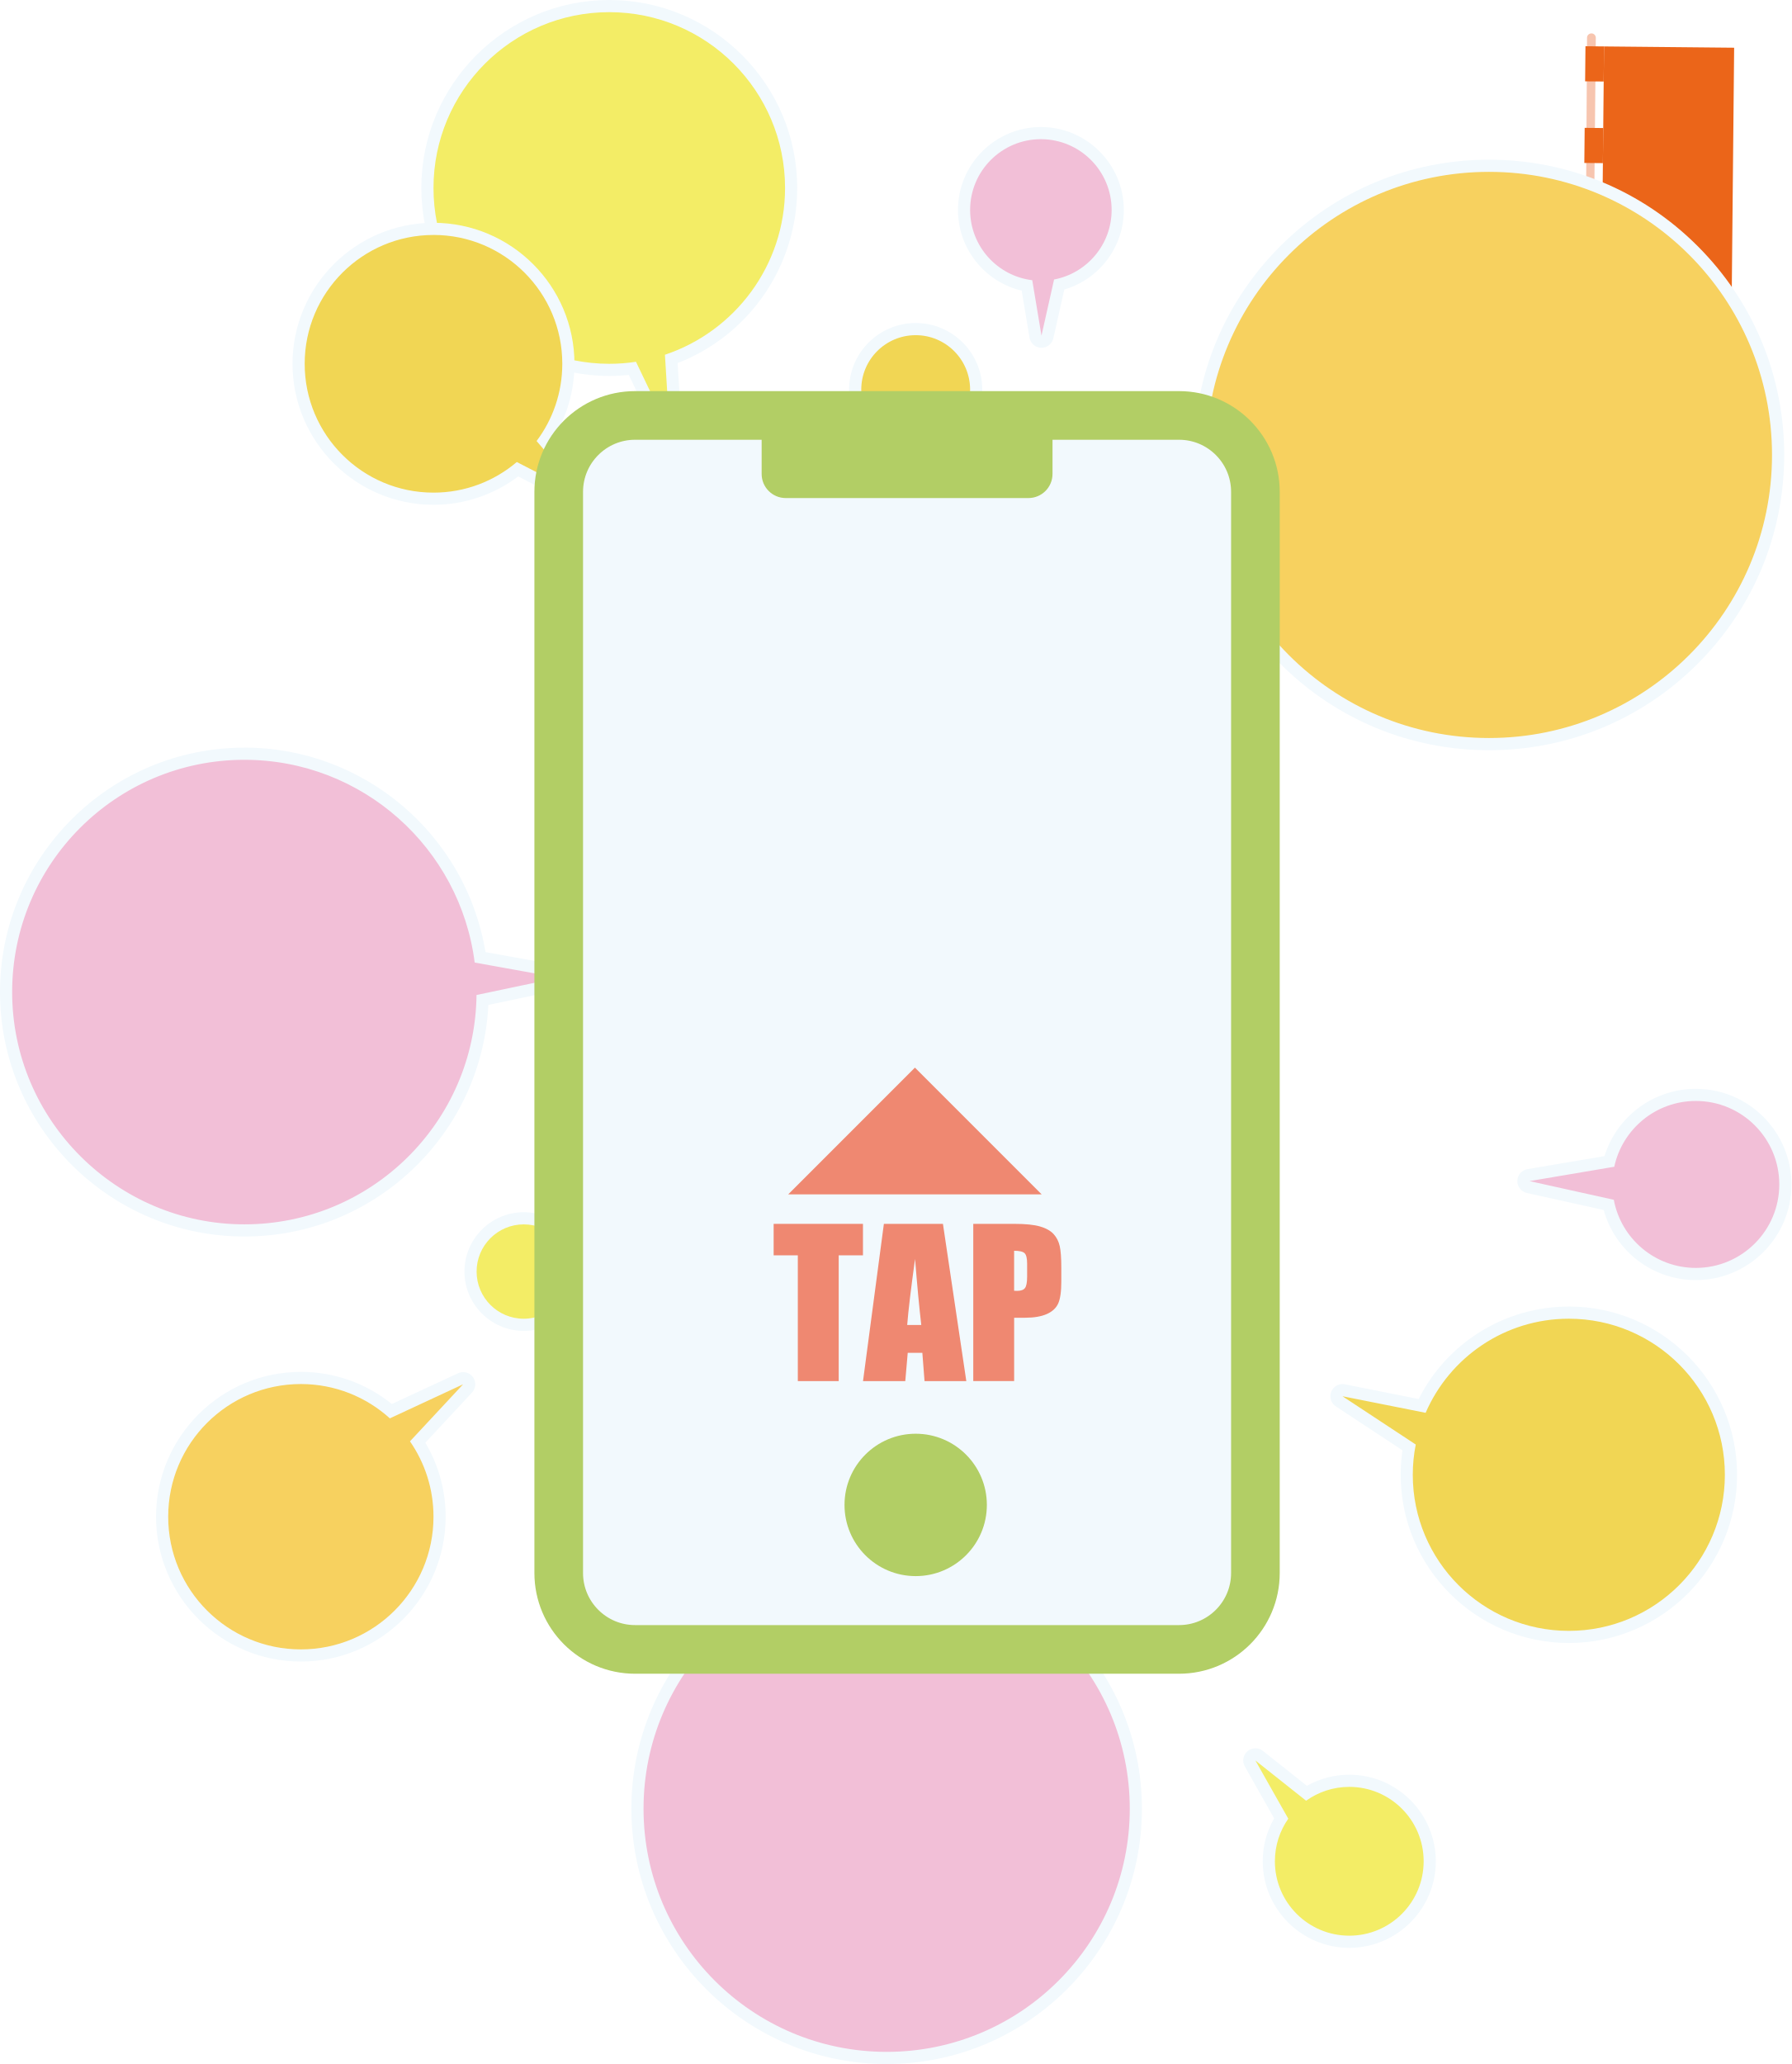
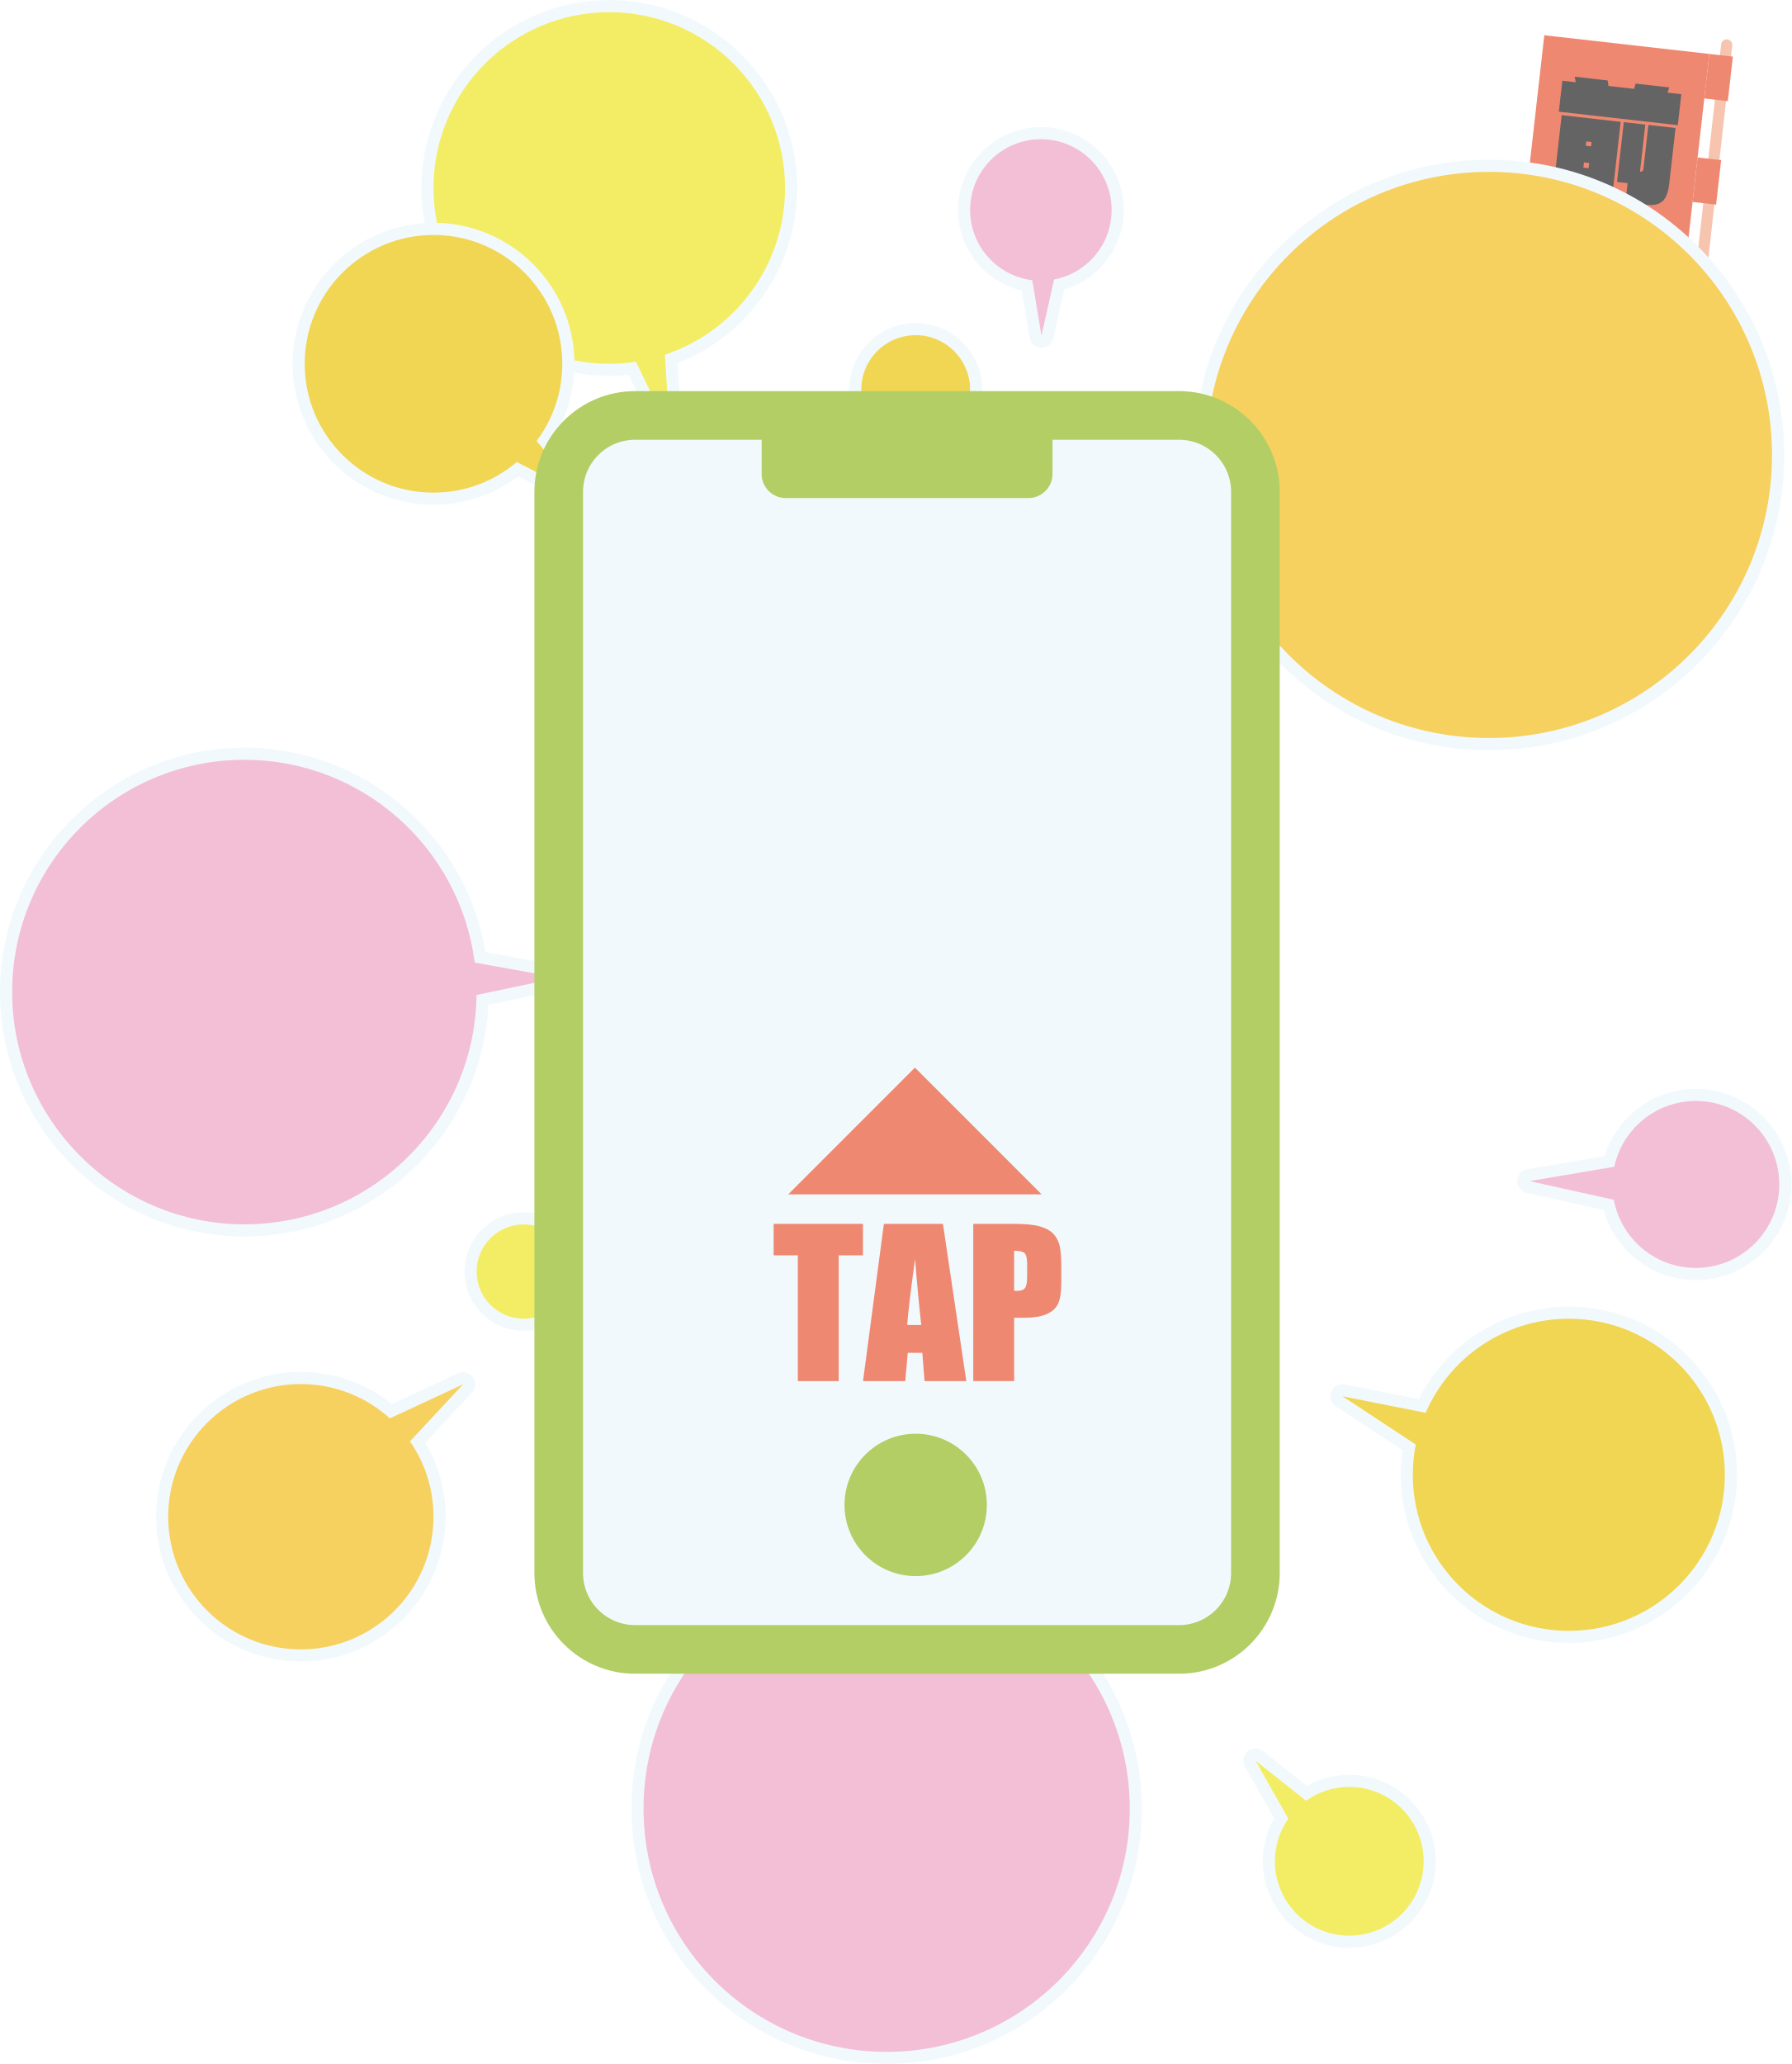
<svg xmlns="http://www.w3.org/2000/svg" id="_レイヤー_2" viewBox="0 0 736.72 848.63">
  <defs>
-     <style>.cls-1{stroke:#b2ce65;stroke-miterlimit:10;stroke-width:20px;}.cls-1,.cls-2{fill:#f2f9fd;}.cls-3{fill:#f2bfd7;}.cls-4{fill:#f7c5af;}.cls-5{fill:#f3ed66;}.cls-6{fill:#eb6519;}.cls-7{fill:#b2ce65;}.cls-8{fill:#f1d654;}.cls-9{fill:#ef8871;}.cls-10{fill:#f7d15f;}</style>
+     <style>.cls-1{stroke:#b2ce65;stroke-miterlimit:10;stroke-width:20px;}.cls-1,.cls-2{fill:#f2f9fd;}.cls-3{fill:#f2bfd7;}.cls-4{fill:#f7c5af;}.cls-5{fill:#f3ed66;}.cls-6{fill:#3e3a39;}.cls-7{fill:#eb6519;}.cls-8{fill:#b2ce65;}.cls-9{fill:#f1d654;}.cls-10{fill:#656464;}.cls-11{fill:#ef8871;}.cls-12{fill:#f7d15f;}</style>
  </defs>
  <g id="_メイン">
    <g id="_旗">
-       <rect class="cls-6" x="611.37" y="66.92" width="148.65" height="53.51" transform="translate(786.05 -591.07) rotate(90.56)" />
-       <path class="cls-4" d="M651.44,218.49l2.85,.65,1.98-203.59c0-1-.79-1.82-1.79-1.82h0c-1,0-1.82,.79-1.82,1.79" />
-       <rect class="cls-6" x="648.56" y="22.46" width="14.43" height="7.63" transform="translate(688.44 -629.22) rotate(90.56)" />
-       <rect class="cls-6" x="648.23" y="56.01" width="14.43" height="7.63" transform="translate(721.66 -595.01) rotate(90.56)" />
+       <rect class="cls-11" x="563.49" y="78.45" width="189.72" height="68.3" transform="translate(844.3 -528.91) rotate(96.46)" />
+       <path class="cls-4" d="M684.2,269.46h-4.64l28.25-251.23c.14-1.27,1.29-2.18,2.55-2.03h0c1.27,.14,2.18,1.29,2.03,2.55" />
+       <rect class="cls-11" x="697.55" y="27.01" width="18.42" height="9.74" transform="translate(817.95 -666.81) rotate(96.46)" />
+       <rect class="cls-7" x="678.28" y="197.22" width="18.42" height="9.74" transform="translate(965.64 -458.29) rotate(96.46)" />
+       <rect class="cls-7" x="687.91" y="112.12" width="18.42" height="9.74" transform="translate(891.8 -562.55) rotate(96.46)" />
+       <rect class="cls-7" x="683.1" y="154.67" width="18.42" height="9.74" transform="translate(928.72 -510.42) rotate(96.46)" />
+       <rect class="cls-11" x="692.73" y="69.56" width="18.42" height="9.74" transform="translate(854.87 -614.68) rotate(96.46)" />
+       <g>
+         <path class="cls-10" d="M651.92,81.35l.62-5.51-2.15-.24-.62,5.51-11.22-1.27,3.68-32.5,24.27,2.75-3.68,32.51-10.91-1.23Zm-10.86-35.42l1.44-12.74,5.51,.62c-.12-.81-.25-1.57-.48-2.28l13.58,1.54c.14,.6,.27,1.36,.33,2.27l10.54,1.19,.67-2.15,13.79,1.56-.67,2.15,5.66,.64-1.44,12.74-48.91-5.54Zm12.48,21.11l-2.15-.24-.24,2.1,2.15,.24,.24-2.1Zm.98-8.65l-2.15-.24-.2,1.78,2.15,.24,.2-1.78Zm22.62,25.82l-8.7-.99,.9-7.92-4.35-.49,2.78-24.59,8.86,1-2.19,19.35,.16,.02c.73,.08,1.15-.35,1.23-1.03l2.06-18.19,11.17,1.26-2.59,22.86c-.78,6.92-3.4,9.39-9.32,8.71Z" />
+         <path class="cls-6" d="M631.34,132.22l1.67-14.73c5.3,.6,10.85,.27,16.11-1.15l-4.62-5.62c-3.46,1.47-7.18,2.48-11.05,2.89l1.8-15.89c7.54-1.38,13.49-7.07,14.24-12.78l16.62,1.88c-.35,1.23-.81,2.46-1.37,3.67l20.55,2.33-1.62,14.31c-8.06,17.25-27.95,27.85-52.33,25.09Zm24.47-28.98c-1.61,1.52-3.3,2.87-5.13,4.04l9.17,1.04,1.8,1.96c2.1-1.62,3.96-3.54,5.48-5.75l-11.32-1.28Z" />
+         <path class="cls-6" d="M638.17,185.41l-13.16-1.49c1.67-2.52,3.13-7.45,3.39-9.81l12.37,1.4c-.9,4.62-1.57,7.79-2.61,9.9Zm36.73-13.47l-.73,6.45-13.95-1.58-.4,3.56c-.57,5.03-3.42,7.68-9.4,7.01l-9.91-1.12,1.15-10.17,3.36,.38c.47,.05,.97-.1,1.03-.68l.07-.58-17.98-2.04,.64-5.66c-.43,.06-.91,.11-1.39,.11l1.58-14c.8-.02,1.5-.1,2.2-.18l-.75-1.84c-.39,.12-.82,.17-1.25,.23l1.26-11.17c2.73-.22,6.14-2.17,7.42-4.1l13.89,1.57c-.08,.26-.21,.45-.34,.65l11.85,1.34c-.13,2.11,.18,4,.73,5.71l.63-5.56,14.78,1.67-1.15,10.12-3.18,4.63c.9,.47,1.81,.9,2.72,1.32l-1.62,14.31c-.41-.1-.87-.31-1.28-.41Zm-37.73-22.75c-.46,.27-.96,.53-1.52,.73l.99,2.08c.55-.2,1.06-.46,1.57-.72l-1.04-2.08Zm25.29,13.43l-.17,1.52-19.87-2.25,.16-1.42c-1.2,.71-2.43,1.32-3.72,1.86l27.42,3.1c-1.34-.84-2.61-1.78-3.82-2.82Zm-20.61-16.83l1.08,2.14c.54-.58,1.09-1.2,1.54-1.84l-2.62-.3Zm11.86,5.01c-.5,.69-1.06,1.42-1.67,2.09l2.83,.32c-.44-.79-.83-1.58-1.16-2.41Zm8.46,37.33l-.85-10.29,12.53,1.42,.8,10.29-12.48-1.41Zm3.56-38.94c.55,.81,1.15,1.56,1.82,2.22l1.33-1.87-3.15-.36Z" />
+       </g>
    </g>
    <g id="_吹き出し">
      <g>
-         <circle class="cls-10" cx="612.34" cy="187.05" r="118.89" />
+         <circle class="cls-12" cx="612.34" cy="187.05" r="118.89" />
        <path class="cls-2" d="M612.34,70.66c64.28,0,116.39,52.11,116.39,116.39s-52.11,116.39-116.39,116.39-116.39-52.11-116.39-116.39,52.11-116.39,116.39-116.39m0-5c-32.43,0-62.91,12.63-85.84,35.56-22.93,22.93-35.56,53.41-35.56,85.84s12.63,62.91,35.56,85.84c22.93,22.93,53.41,35.56,85.84,35.56s62.91-12.63,85.84-35.56c22.93-22.93,35.56-53.41,35.56-85.84s-12.63-62.91-35.56-85.84c-22.93-22.93-53.41-35.56-85.84-35.56h0Z" />
      </g>
      <g>
        <circle class="cls-3" cx="364.63" cy="743.65" r="102.48" />
        <path class="cls-2" d="M364.63,643.68c55.22,0,99.98,44.76,99.98,99.98s-44.76,99.98-99.98,99.98-99.98-44.76-99.98-99.98,44.76-99.98,99.98-99.98m0-5c-57.89,0-104.98,47.09-104.98,104.98s47.09,104.98,104.98,104.98,104.98-47.09,104.98-104.98-47.09-104.98-104.98-104.98h0Z" />
      </g>
      <g>
        <circle class="cls-5" cx="215.4" cy="522.8" r="21.9" />
        <path class="cls-2" d="M215.4,503.41c10.71,0,19.4,8.69,19.4,19.4s-8.69,19.4-19.4,19.4-19.4-8.69-19.4-19.4,8.69-19.4,19.4-19.4m0-5c-13.45,0-24.4,10.95-24.4,24.4s10.95,24.4,24.4,24.4,24.4-10.95,24.4-24.4-10.95-24.4-24.4-24.4h0Z" />
      </g>
      <g>
-         <path class="cls-8" d="M376.57,185.08c-13.72,0-24.88-11.16-24.88-24.88s11.16-24.88,24.88-24.88,24.88,11.16,24.88,24.88-11.16,24.88-24.88,24.88Z" />
+         <path class="cls-9" d="M376.57,185.08c-13.72,0-24.88-11.16-24.88-24.88s11.16-24.88,24.88-24.88,24.88,11.16,24.88,24.88-11.16,24.88-24.88,24.88Z" />
        <path class="cls-2" d="M376.57,137.81c12.36,0,22.38,10.02,22.38,22.38s-10.02,22.38-22.38,22.38-22.38-10.02-22.38-22.38,10.02-22.38,22.38-22.38m0-5c-15.1,0-27.38,12.28-27.38,27.38s12.28,27.38,27.38,27.38,27.38-12.28,27.38-27.38-12.28-27.38-27.38-27.38h0Z" />
      </g>
      <g>
        <path class="cls-3" d="M100.5,505.91c-54.04,0-98-43.96-98-98s43.96-98,98-98c48.6,0,89.95,35.86,96.94,83.72l32.77,5.91c1.18,.21,2.04,1.23,2.06,2.42,.02,1.2-.81,2.24-1.98,2.48l-31.86,6.71c-.82,25.16-11.08,48.7-29.05,66.46-18.46,18.25-42.92,28.3-68.88,28.3Z" />
        <path class="cls-2" d="M100.5,312.4c48.63,0,88.74,36.35,94.71,83.36l34.56,6.23-33.8,7.11c-.65,52.19-43.13,94.3-95.47,94.3S5,460.65,5,407.9s42.76-95.5,95.5-95.5m0-5C45.09,307.4,0,352.49,0,407.9s45.09,100.5,100.5,100.5c26.62,0,51.71-10.31,70.64-29.03,17.95-17.75,28.41-41.13,29.71-66.19l29.96-6.31c2.34-.49,4-2.57,3.97-4.97s-1.76-4.42-4.11-4.85l-31.02-5.59c-7.92-48.19-49.9-84.08-99.14-84.08h0Z" />
      </g>
      <g>
        <path class="cls-5" d="M260.07,151.48c-3.15,.4-6.34,.6-9.51,.6-41.24,0-74.79-33.55-74.79-74.79S209.32,2.5,250.56,2.5s74.79,33.55,74.79,74.79c0,31.59-19.73,59.6-49.29,70.31l2.62,42.67-18.6-38.79Z" />
        <path class="cls-2" d="M250.56,5c39.92,0,72.29,32.36,72.29,72.29,0,31.92-20.7,58.99-49.4,68.57l1.95,31.79-13.86-28.9c-3.58,.55-7.25,.83-10.98,.83-39.92,0-72.29-32.36-72.29-72.29S210.63,5,250.56,5m0-5c-42.62,0-77.29,34.67-77.29,77.29s34.67,77.29,77.29,77.29c2.68,0,5.37-.14,8.03-.41l12.3,25.65,11.07,23.08-1.57-25.55-1.72-28.06c29.58-11.52,49.18-39.98,49.18-72C327.85,34.67,293.17,0,250.56,0h0Z" />
      </g>
      <g>
-         <path class="cls-8" d="M212.85,192.94c-9.8,7.82-22.02,12.11-34.58,12.11-30.59,0-55.47-24.89-55.47-55.47s24.89-55.47,55.47-55.47,55.47,24.89,55.47,55.47c0,11.43-3.41,22.32-9.89,31.62l26.77,31.21-37.77-19.47Z" />
+         <path class="cls-9" d="M212.85,192.94c-9.8,7.82-22.02,12.11-34.58,12.11-30.59,0-55.47-24.89-55.47-55.47s24.89-55.47,55.47-55.47,55.47,24.89,55.47,55.47c0,11.43-3.41,22.32-9.89,31.62l26.77,31.21-37.77-19.47Z" />
        <path class="cls-2" d="M178.27,96.6c29.26,0,52.97,23.72,52.97,52.97,0,11.91-3.93,22.91-10.57,31.76l19.72,22.99-27.86-14.36c-9.24,7.85-21.19,12.59-34.26,12.59-29.26,0-52.97-23.72-52.97-52.97s23.72-52.97,52.97-52.97m0-5c-31.97,0-57.97,26.01-57.97,57.97s26.01,57.97,57.97,57.97c12.59,0,24.84-4.12,34.85-11.66l24.97,12.88,22.75,11.73-16.66-19.43-17.2-20.05c6.07-9.36,9.26-20.15,9.26-31.44,0-31.97-26.01-57.97-57.97-57.97h0Z" />
      </g>
      <g>
-         <path class="cls-8" d="M645.17,673.04c-36.76,0-66.67-29.91-66.67-66.67,0-3.75,.32-7.53,.96-11.26l-28.75-18.94c-1-.66-1.39-1.93-.94-3.04,.39-.95,1.31-1.55,2.31-1.55,.16,0,.33,.02,.49,.05l32.24,6.42c10.97-23.36,34.44-38.35,60.36-38.35,36.76,0,66.67,29.91,66.67,66.67s-29.91,66.67-66.67,66.67Z" />
+         <path class="cls-9" d="M645.17,673.04c-36.76,0-66.67-29.91-66.67-66.67,0-3.75,.32-7.53,.96-11.26l-28.75-18.94c-1-.66-1.39-1.93-.94-3.04,.39-.95,1.31-1.55,2.31-1.55,.16,0,.33,.02,.49,.05l32.24,6.42c10.97-23.36,34.44-38.35,60.36-38.35,36.76,0,66.67,29.91,66.67,66.67s-29.91,66.67-66.67,66.67Z" />
        <path class="cls-2" d="M645.17,542.2c35.44,0,64.17,28.73,64.17,64.17s-28.73,64.17-64.17,64.17-64.17-28.73-64.17-64.17c0-4.26,.42-8.41,1.22-12.44l-30.13-19.85,34.19,6.81c9.86-22.76,32.51-38.69,58.9-38.69m0-5c-26.23,0-50.05,14.79-61.76,38.02l-30.34-6.04c-.33-.07-.66-.1-.98-.1-1.99,0-3.84,1.2-4.62,3.1-.91,2.21-.12,4.76,1.88,6.07l27.4,18.05c-.49,3.34-.74,6.71-.74,10.06,0,38.14,31.03,69.17,69.17,69.17s69.17-31.03,69.17-69.17-31.03-69.17-69.17-69.17h0Z" />
      </g>
      <g>
        <path class="cls-5" d="M554.89,798.38c-18.25,0-33.09-14.84-33.09-33.09,0-6.28,1.75-12.34,5.08-17.61l-12.77-22.61c-.59-1.04-.36-2.35,.55-3.13,.47-.4,1.05-.6,1.62-.6,.55,0,1.1,.18,1.55,.54l19.42,15.41c5.28-3.34,11.34-5.09,17.63-5.09,18.25,0,33.09,14.84,33.09,33.09s-14.84,33.09-33.09,33.09Z" />
        <path class="cls-2" d="M516.28,723.84l20.85,16.54c5.01-3.57,11.13-5.69,17.75-5.69,16.89,0,30.59,13.7,30.59,30.59s-13.7,30.59-30.59,30.59-30.59-13.7-30.59-30.59c0-6.51,2.04-12.55,5.51-17.51l-13.53-23.94m0-5c-1.16,0-2.32,.4-3.25,1.2-1.82,1.55-2.28,4.18-1.1,6.26l12.06,21.34c-3.08,5.36-4.69,11.41-4.69,17.65,0,19.62,15.97,35.59,35.59,35.59s35.59-15.97,35.59-35.59-15.97-35.59-35.59-35.59c-6.17,0-12.12,1.57-17.43,4.56l-18.07-14.34c-.91-.72-2.01-1.08-3.11-1.08h0Z" />
      </g>
      <g>
-         <path class="cls-10" d="M123.72,680.67c-31.46,0-57.05-25.59-57.05-57.05s25.59-57.05,57.05-57.05c13.62,0,26.71,4.84,37.03,13.65l28.65-13.31c.34-.16,.7-.23,1.05-.23,.78,0,1.54,.37,2.02,1.03,.7,.97,.62,2.3-.19,3.17l-20.5,22c5.89,9.18,8.99,19.77,8.99,30.73,0,31.46-25.59,57.05-57.05,57.05Z" />
+         <path class="cls-12" d="M123.72,680.67c-31.46,0-57.05-25.59-57.05-57.05s25.59-57.05,57.05-57.05c13.62,0,26.71,4.84,37.03,13.65l28.65-13.31c.34-.16,.7-.23,1.05-.23,.78,0,1.54,.37,2.02,1.03,.7,.97,.62,2.3-.19,3.17l-20.5,22c5.89,9.18,8.99,19.77,8.99,30.73,0,31.46-25.59,57.05-57.05,57.05Z" />
        <path class="cls-2" d="M123.72,569.06c14.09,0,26.93,5.34,36.6,14.11l30.12-14-21.84,23.45c6.09,8.8,9.67,19.48,9.67,30.99,0,30.13-24.42,54.55-54.55,54.55s-54.55-24.42-54.55-54.55,24.42-54.55,54.55-54.55m0-5c-32.84,0-59.55,26.71-59.55,59.55s26.71,59.55,59.55,59.55,59.55-26.71,59.55-59.55c0-10.8-2.88-21.23-8.36-30.43l19.2-20.61c1.63-1.75,1.79-4.41,.39-6.35-.97-1.33-2.49-2.06-4.05-2.06-.71,0-1.43,.15-2.1,.47l-27.21,12.64c-10.57-8.55-23.73-13.22-37.41-13.22h0Z" />
      </g>
      <g>
        <path class="cls-3" d="M697.4,523.81c-17.17,0-31.99-11.85-35.85-28.41l-33.09-7.33c-1.17-.26-1.99-1.31-1.96-2.5,.03-1.2,.9-2.2,2.08-2.4l33.22-5.63c4.24-15.95,18.94-27.36,35.59-27.36,20.3,0,36.82,16.52,36.82,36.82s-16.52,36.82-36.82,36.82Z" />
        <path class="cls-2" d="M697.4,452.67c18.96,0,34.32,15.37,34.32,34.32s-15.37,34.32-34.32,34.32c-16.8,0-30.77-12.07-33.73-28.01l-34.66-7.68,34.85-5.9c3.33-15.46,17.08-27.05,33.54-27.05m0-5c-9.04,0-17.87,3.15-24.86,8.86-5.99,4.89-10.42,11.48-12.7,18.81l-31.68,5.36c-2.36,.4-4.1,2.41-4.16,4.8-.06,2.39,1.58,4.49,3.92,5.01l31.59,7c4.66,16.88,20.09,28.81,37.89,28.81,21.68,0,39.32-17.64,39.32-39.32s-17.64-39.32-39.32-39.32h0Z" />
      </g>
      <g>
        <path class="cls-3" d="M428.22,140.48c-1.2-.03-2.2-.91-2.4-2.09l-3.5-20.99c-14.88-2.72-25.88-15.76-25.88-31.07,0-17.42,14.18-31.6,31.6-31.6s31.6,14.18,31.6,31.6c0,14.62-10.03,27.27-24.09,30.69l-4.83,21.51c-.26,1.14-1.27,1.95-2.44,1.95-.02,0-.05,0-.07,0Z" />
        <path class="cls-2" d="M428.05,57.23c16.07,0,29.1,13.03,29.1,29.1,0,14.22-10.2,26.04-23.67,28.59l-5.18,23.07-3.79-22.78c-14.4-1.75-25.55-14.01-25.55-28.88,0-16.07,13.03-29.1,29.1-29.1m0-5c-18.8,0-34.1,15.3-34.1,34.1,0,15.93,11.02,29.58,26.2,33.17l3.22,19.31c.39,2.36,2.4,4.11,4.79,4.18,.05,0,.09,0,.14,0,2.33,0,4.36-1.62,4.88-3.91l4.5-20.04c14.37-4.21,24.48-17.47,24.48-32.71,0-18.8-15.3-34.1-34.1-34.1h0Z" />
      </g>
    </g>
    <g id="_スマホ">
      <rect class="cls-1" x="229.77" y="170.81" width="286.51" height="507.36" rx="31.42" ry="31.42" />
-       <circle class="cls-7" cx="376.57" cy="618.76" r="29.27" />
-       <rect class="cls-7" x="313.22" y="166.93" width="119.62" height="37.85" rx="9.91" ry="9.91" />
+       <circle class="cls-8" cx="376.57" cy="618.76" r="29.27" />
+       <rect class="cls-8" x="313.22" y="166.93" width="119.62" height="37.85" rx="9.91" ry="9.91" />
      <g>
-         <polygon class="cls-9" points="324.14 491.08 376.26 438.96 428.38 491.08 324.14 491.08" />
+         <polygon class="cls-11" points="324.14 491.08 376.26 438.96 428.38 491.08 324.14 491.08" />
        <g>
-           <path class="cls-9" d="M354.89,503.2v12.94h-9.98v51.71h-16.81v-51.71h-9.94v-12.94h36.74Z" />
-           <path class="cls-9" d="M387.78,503.2l9.61,64.65h-17.18l-.9-11.62h-6.01l-1.01,11.62h-17.38l8.58-64.65h24.3Zm-8.91,41.57c-.85-7.32-1.7-16.37-2.56-27.15-1.71,12.38-2.79,21.43-3.23,27.15h5.79Z" />
-           <path class="cls-9" d="M400.24,503.2h16.93c4.58,0,8.1,.36,10.56,1.08,2.46,.72,4.31,1.76,5.55,3.11,1.24,1.36,2.08,3,2.52,4.93,.44,1.93,.66,4.92,.66,8.96v5.63c0,4.13-.43,7.13-1.28,9.02-.85,1.89-2.42,3.34-4.69,4.35-2.28,1.01-5.25,1.52-8.92,1.52h-4.51v26.03h-16.81v-64.65Zm16.81,11.06v16.45c.48,.03,.89,.04,1.24,.04,1.54,0,2.62-.38,3.21-1.14,.6-.76,.9-2.34,.9-4.73v-5.31c0-2.21-.35-3.65-1.04-4.31-.69-.66-2.13-1-4.31-1Z" />
+           <path class="cls-11" d="M354.89,503.2v12.94h-9.98v51.71h-16.81v-51.71h-9.94v-12.94h36.74Z" />
+           <path class="cls-11" d="M387.78,503.2l9.61,64.65h-17.18l-.9-11.62h-6.01l-1.01,11.62h-17.38l8.58-64.65h24.3Zm-8.91,41.57c-.85-7.32-1.7-16.37-2.56-27.15-1.71,12.38-2.79,21.43-3.23,27.15h5.79Z" />
+           <path class="cls-11" d="M400.24,503.2h16.93c4.58,0,8.1,.36,10.56,1.08,2.46,.72,4.31,1.76,5.55,3.11,1.24,1.36,2.08,3,2.52,4.93,.44,1.93,.66,4.92,.66,8.96v5.63c0,4.13-.43,7.13-1.28,9.02-.85,1.89-2.42,3.34-4.69,4.35-2.28,1.01-5.25,1.52-8.92,1.52h-4.51v26.03h-16.81v-64.65Zm16.81,11.06v16.45c.48,.03,.89,.04,1.24,.04,1.54,0,2.62-.38,3.21-1.14,.6-.76,.9-2.34,.9-4.73v-5.31c0-2.21-.35-3.65-1.04-4.31-.69-.66-2.13-1-4.31-1Z" />
        </g>
      </g>
    </g>
  </g>
</svg>
